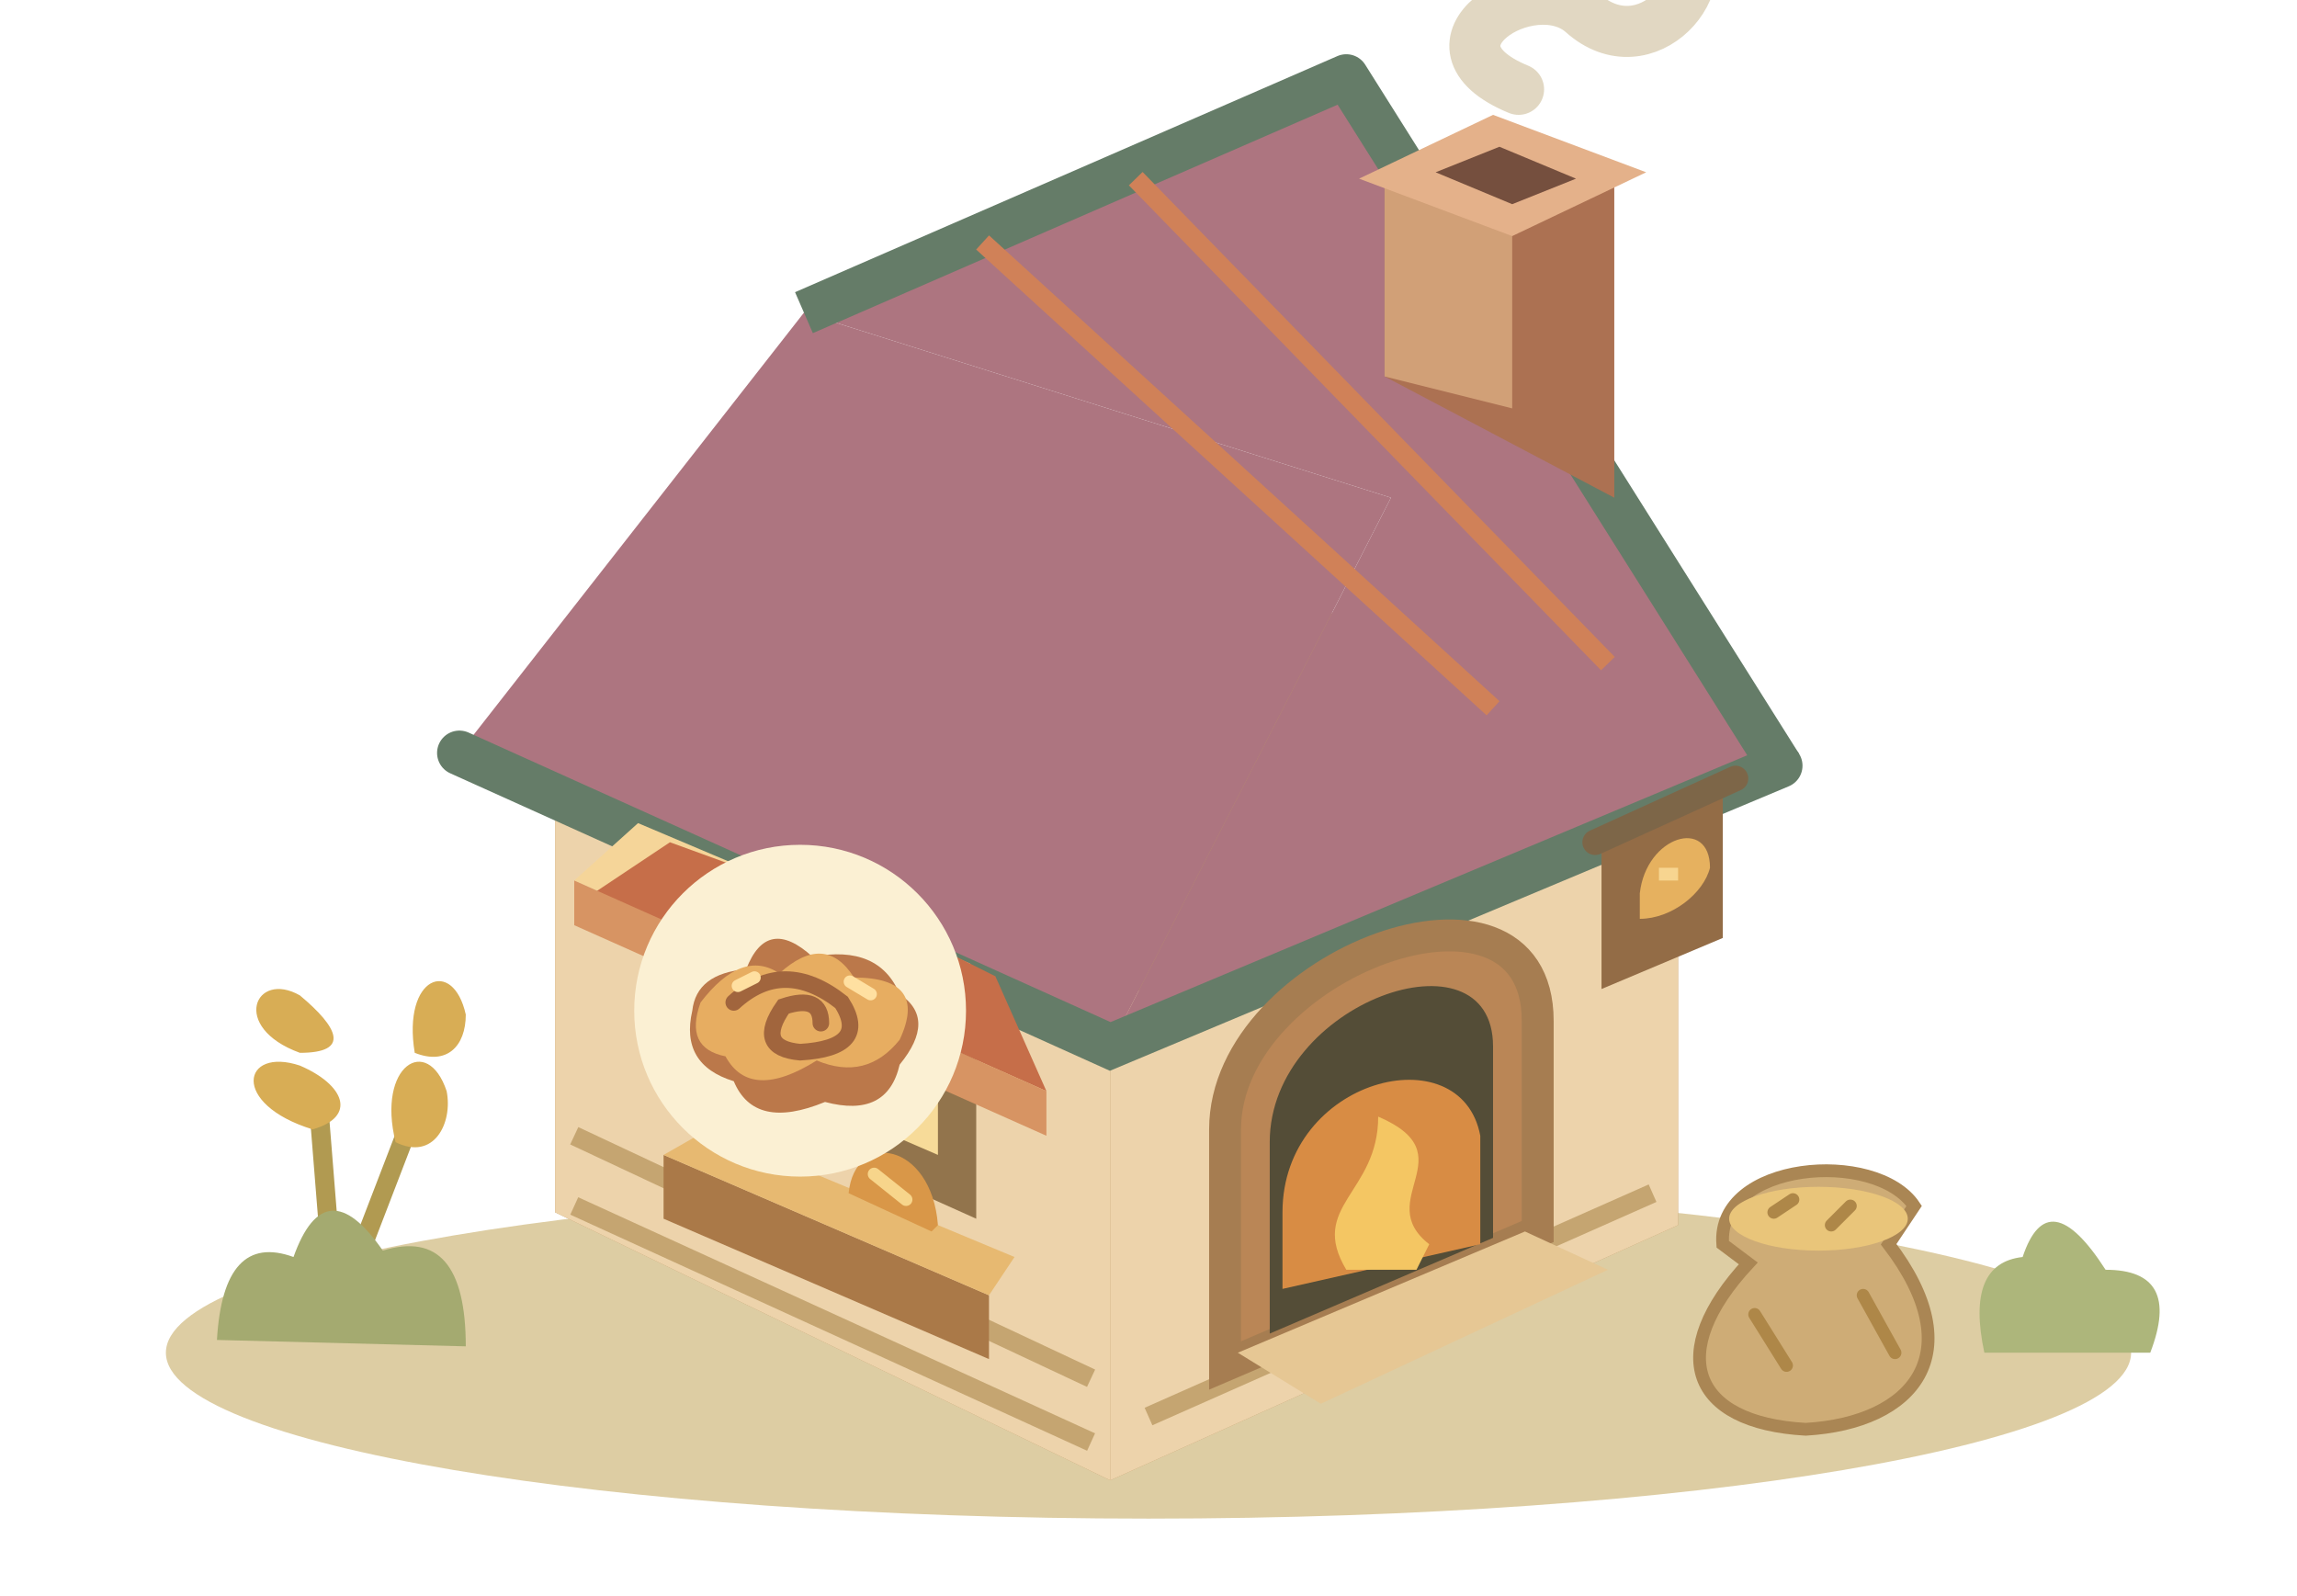
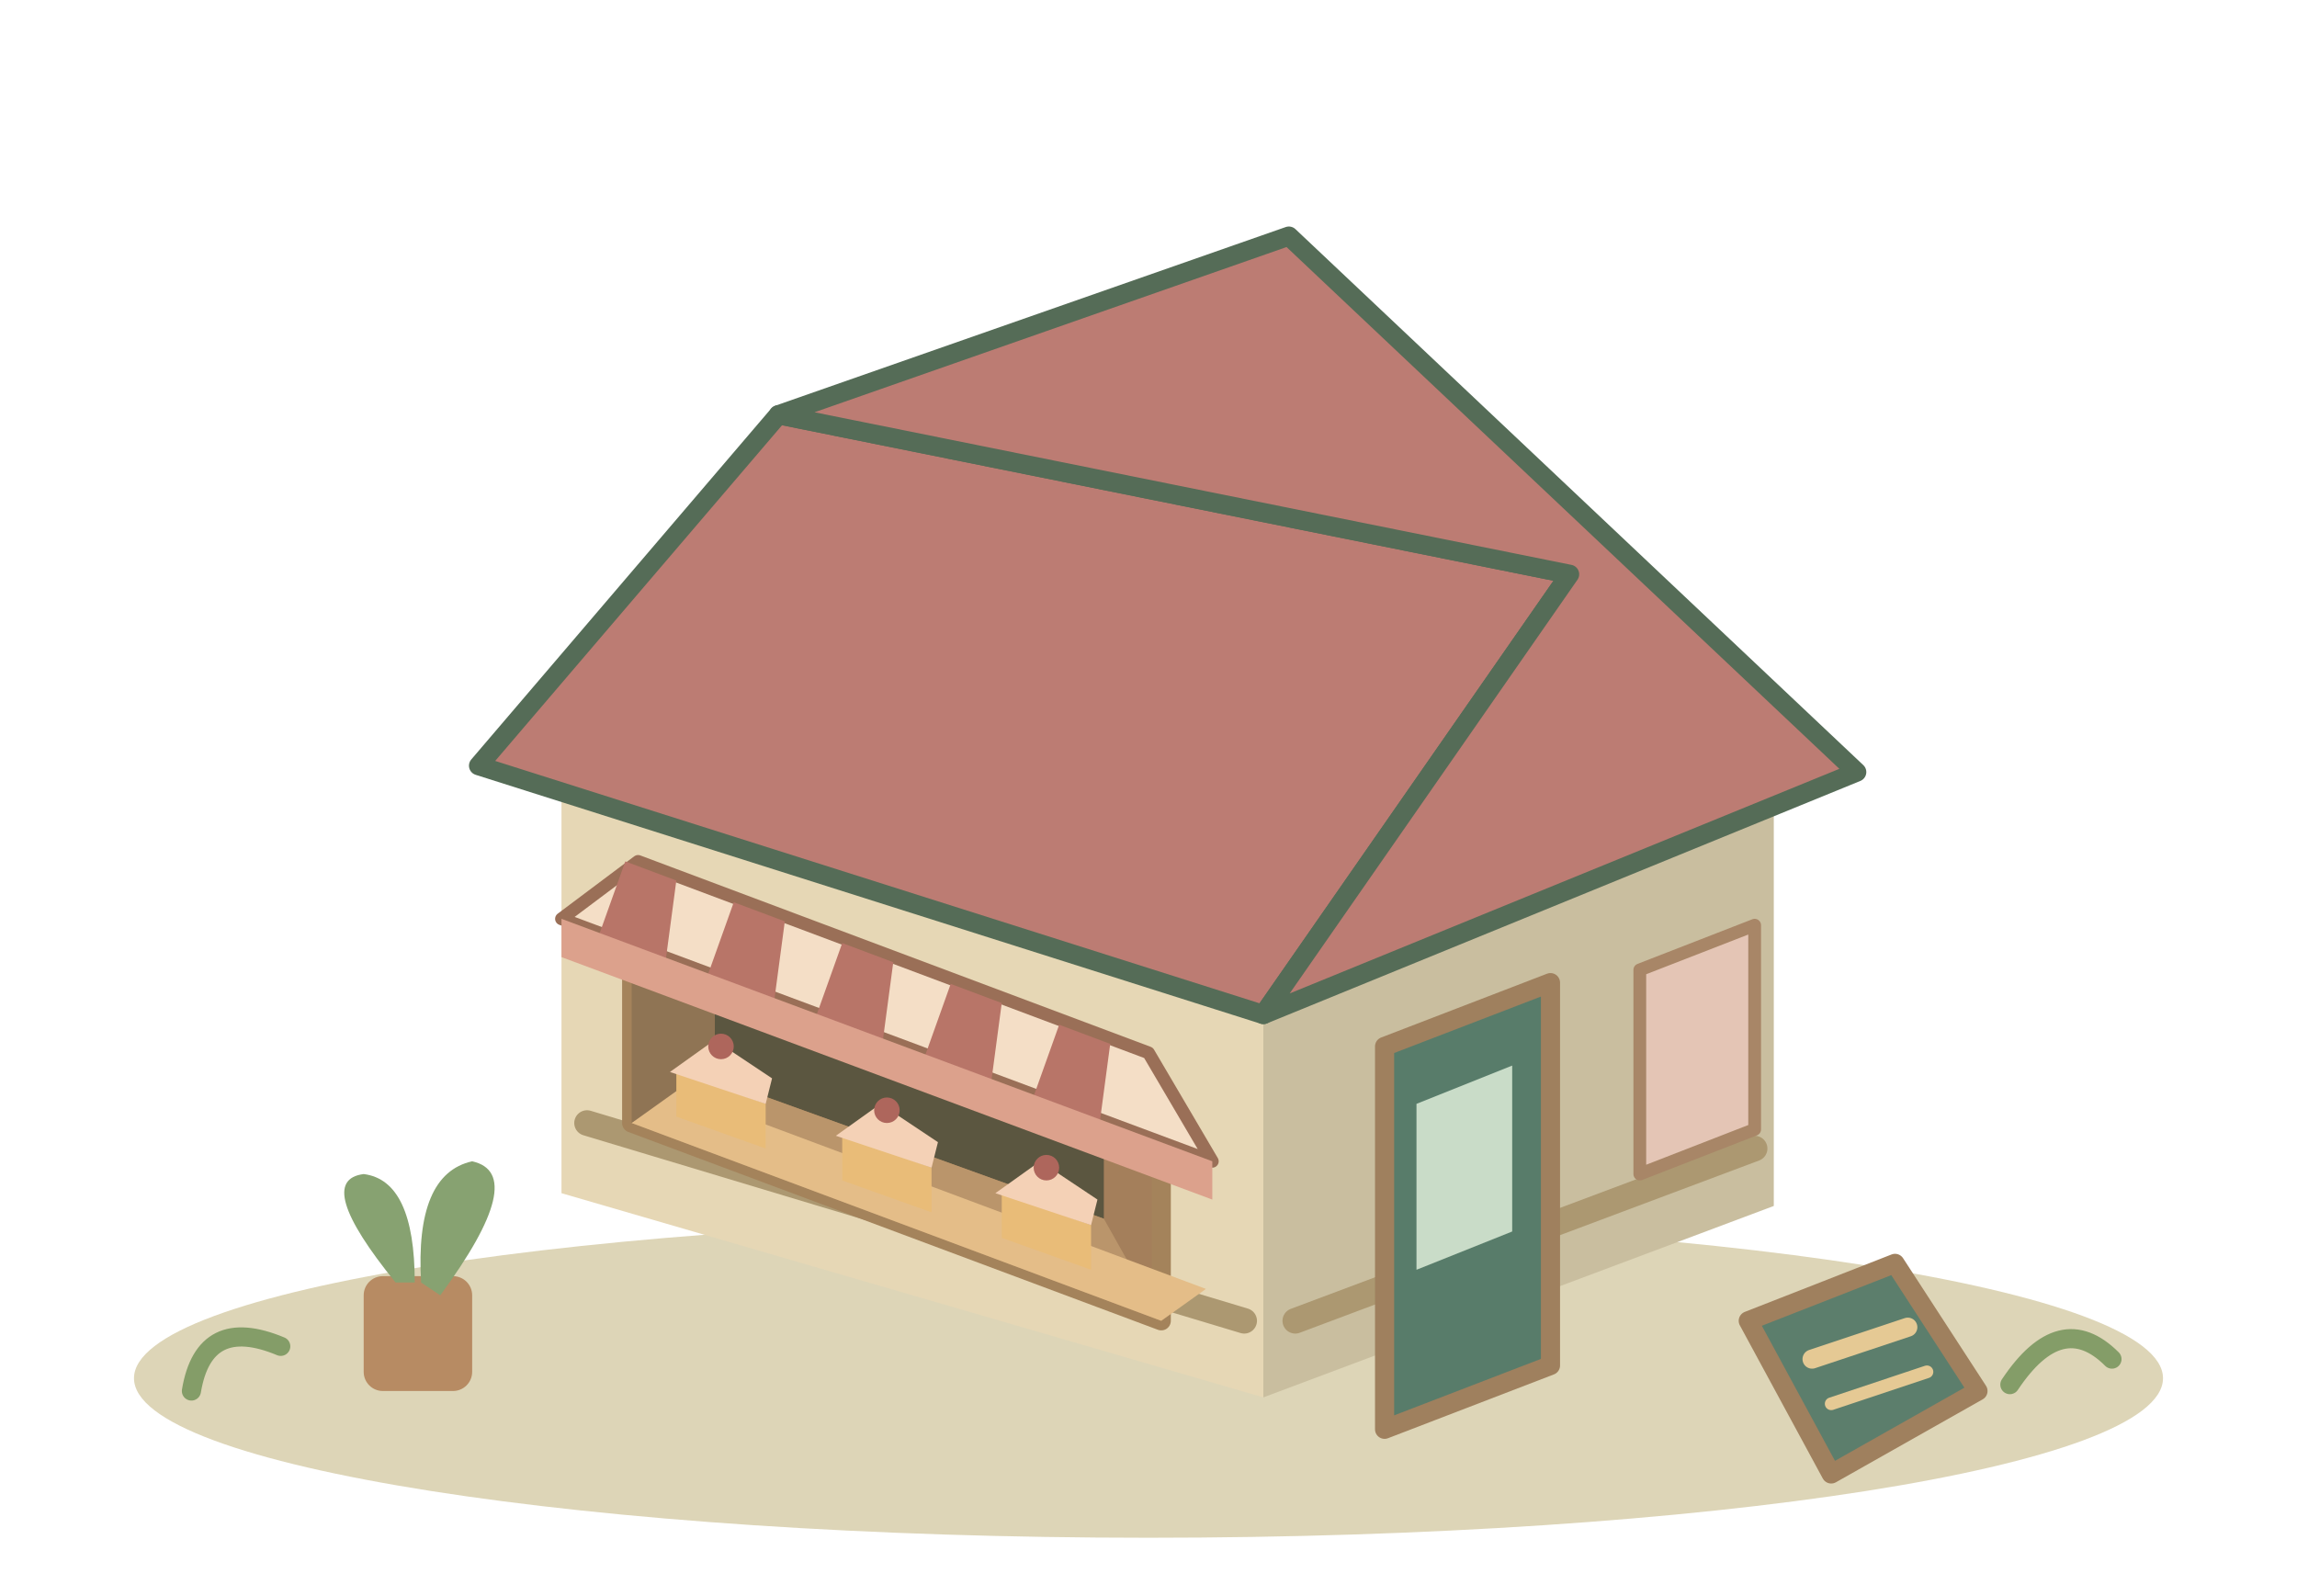
<svg xmlns="http://www.w3.org/2000/svg" width="360" height="250" viewBox="0 0 360 250">
-   <ellipse cx="180" cy="212" rx="154" ry="26" fill="#DDCDA3" />
-   <path d="M52 199L50 174M55 200L65 174" stroke="#B19A51" stroke-width="3" stroke-linecap="round" />
-   <path d="M49 177C36 173 38 164 47 167C54 170 56 175 49 177M62 179C59 167 67 162 70 171C71 176 68 182 62 179M47 165C36 161 40 152 47 156C53 161 55 165 47 165M65 165C63 153 71 150 73 159C73 164 70 167 65 165" fill="#D8AD55" />
-   <path d="M87 118L175 80L263 122V192L174 232L87 190Z" fill="#B99564" />
-   <path d="M87 118L174 157V232L87 190Z" fill="#EDD3AB" />
-   <path d="M174 157L263 122V192L174 232Z" fill="#EDD3AB" />
-   <path d="M90 178L171 216M90 189L171 226M180 222L259 187" stroke="#C5A571" stroke-width="3" />
-   <path d="M72 118L126 49L218 78L174 164Z" fill="#AD7580" />
-   <path d="M126 49L211 12L279 120L174 164L218 78Z" fill="#AD7580" />
-   <path d="M126 49L211 12L279 120" fill="none" stroke="#657C68" stroke-width="7" stroke-linejoin="round" />
-   <path d="M72 118L174 164L279 120" fill="none" stroke="#657C68" stroke-width="7" stroke-linecap="round" />
-   <path d="M154 38L234 111M178 28L252 104" stroke="#D08158" stroke-width="3" />
-   <path d="M217 59V29L237 20L253 28V78Z" fill="#AC7152" />
-   <path d="M237 20V64L217 59V29Z" fill="#D1A077" />
-   <path d="M213 28L234 18L258 27L237 37Z" fill="#E4B18A" />
-   <path d="M225 27L235 23L247 28L237 32Z" fill="#754F3E" />
-   <path d="M238 14C221 7 240 -5 248 2C258 11 270 -3 263 -10" stroke="#C8B78F" stroke-width="8" stroke-linecap="round" fill="none" opacity=".55" />
-   <path d="M104 134L153 155V191L104 169Z" fill="#92744C" />
-   <path d="M110 142L147 158V181L110 165Z" fill="#F7DB99" />
-   <path d="M122 146V171M136 153V177" stroke="#C29157" stroke-width="3" />
-   <path d="M100 129L152 151L164 171L90 138Z" fill="#F5D599" />
-   <path d="M105 132L116 136L106 146L93 140Z" fill="#C66E49" />
-   <path d="M127 140L139 145L133 158L118 151Z" fill="#C66E49" />
-   <path d="M150 150L156 153L164 171L146 163Z" fill="#C66E49" />
-   <path d="M90 138L164 171V178L90 145Z" fill="#D79463" />
-   <path d="M104 181L155 203V213L104 191Z" fill="#AA7948" />
-   <path d="M111 177L159 197L155 203L104 181Z" fill="#E7B971" />
-   <path d="M113 178C113 169 124 170 126 181L125 184Z" fill="#D99748" />
-   <path d="M133 187C134 177 146 179 147 192L146 193Z" fill="#D99748" />
-   <path d="M115 176L120 179M137 184L142 188" stroke="#F7D58B" stroke-width="2" stroke-linecap="round" />
-   <path d="M192 214V177C192 151 241 133 241 160V193Z" fill="#BA8656" stroke="#A67D51" stroke-width="5" />
-   <path d="M199 209V179C199 157 234 145 234 164V194Z" fill="#544D37" />
-   <path d="M201 202V190C201 169 229 162 232 178V195Z" fill="#D88C44" />
-   <path d="M211 199C205 189 216 187 216 175C230 181 215 188 224 195L222 199Z" fill="#F4C663" />
-   <path d="M194 212L239 193L252 199L207 220Z" fill="#E6C794" />
-   <path d="M251 130L270 123V147L251 155Z" fill="#936C46" />
-   <path d="M250 132L272 122" stroke="#7D6648" stroke-width="4" stroke-linecap="round" />
-   <path d="M257 140C258 131 268 128 268 136C267 140 262 144 257 144Z" fill="#E6B15F" />
-   <path d="M260 137L263 137" stroke="#F7D590" stroke-width="2" />
-   <path d="M270 195C269 182 294 180 300 189L296 195C309 212 300 223 283 224C265 223 261 212 274 198Z" fill="#CEAC76" stroke="#AA8654" stroke-width="2" />
-   <ellipse cx="285" cy="191" rx="14" ry="5" fill="#E9C57A" />
-   <path d="M275 206L280 214M292 203L297 212M278 190L281 188M287 192L290 189" stroke="#AE8748" stroke-width="2" stroke-linecap="round" />
-   <path d="M34 210Q35 193 46 197Q51 183 60 196Q73 192 73 211Z" fill="#A4AA70" />
-   <path d="M311 212Q308 198 317 197Q321 185 330 199Q342 199 337 212Z" fill="#ADB67B" />
-   <g transform="translate(102 135) scale(.65)">
-     <circle cx="36" cy="36" r="40" fill="#FBF0D3" />
-     <path d="M10 36Q11 27 23 26Q28 13 39 23Q55 20 60 32Q69 38 60 49Q57 62 42 58Q25 65 20 53Q7 49 10 36Z" fill="#BB784A" />
-     <path d="M12 34Q22 21 31 27Q42 17 49 28Q67 28 60 43Q52 53 40 48Q24 58 18 47Q8 45 12 34Z" fill="#E7AD61" />
-     <path d="M20 34Q32 23 46 34Q53 45 36 46Q25 45 32 35Q41 32 41 39" fill="none" stroke="#A1653D" stroke-width="4" stroke-linecap="round" />
-     <path d="M21 30L25 28M48 29L53 32" stroke="#FFE0A1" stroke-width="3" stroke-linecap="round" />
-   </g>
+   <ellipse cx="180" cy="216" rx="159" ry="25" fill="#DDD5B7" />
+   <path d="M30 218Q32 206 44 211M315 217Q323 205 331 213" fill="none" stroke="#849D68" stroke-width="3" stroke-linecap="round" stroke-linejoin="round" />
+   <path d="M88 118L198 150V219L88 187Z" fill="#E6D7B5" />
+   <path d="M198 150L278 120V189L198 219Z" fill="#C9BE9F" />
+   <path d="M75 120L122 65L246 90L198 159Z" fill="#BC7C73" stroke="#556C57" stroke-width="3" stroke-linecap="round" stroke-linejoin="round" />
+   <path d="M122 65L202 37L291 121L198 159L246 90Z" fill="#BC7C73" stroke="#556C57" stroke-width="3" stroke-linecap="round" stroke-linejoin="round" />
+   <path d="M92 176L195 207M203 207L275 180" fill="none" stroke="#AC9871" stroke-width="4" stroke-linecap="round" stroke-linejoin="round" />
+   <path d="M99 139L182 170V207L99 176Z" fill="#A47F5B" stroke="#A4835B" stroke-width="3" stroke-linejoin="round" />
+   <path d="M112 145L173 168V191L112 169Z" fill="#5B5640" />
+   <path d="M99 139L112 145V169L99 176Z" fill="#8F7454" />
+   <path d="M112 169L173 191L182 207L99 176Z" fill="#BA956B" />
+   <path d="M99 176L182 207L189 202L106 171Z" fill="#E4BD88" />
+   <path d="M100 135L180 165L190 182L88 144Z" fill="#F4DEC6" stroke="#9A6F57" stroke-width="2" stroke-linecap="round" stroke-linejoin="round" />
+   <path d="M98 135.0L106 138.0L104 153.0L93 149.0Z" fill="#B87568" />
+   <path d="M115 141.4L123 144.4L121 159.4L110 155.4Z" fill="#B87568" />
+   <path d="M132 147.8L140 150.8L138 165.8L127 161.8Z" fill="#B87568" />
+   <path d="M149 154.2L157 157.2L155 172.2L144 168.2Z" fill="#B87568" />
+   <path d="M166 160.6L174 163.6L172 178.6L161 174.6Z" fill="#B87568" />
+   <path d="M88 144L190 182V188L88 150Z" fill="#DCA18C" />
+   <path d="M106 168V175L120 180V173Z" fill="#E9BC78" />
+   <path d="M105 168L112 163L121 169L120 173Z" fill="#F4D1B6" />
+   <ellipse cx="113" cy="164" rx="2" ry="2" fill="#AE665C" />
+   <path d="M132 178V185L146 190V183Z" fill="#E9BC78" />
+   <path d="M131 178L138 173L147 179L146 183Z" fill="#F4D1B6" />
+   <ellipse cx="139" cy="174" rx="2" ry="2" fill="#AE665C" />
+   <path d="M157 187V194L171 199V192Z" fill="#E9BC78" />
+   <path d="M156 187L163 182L172 188L171 192Z" fill="#F4D1B6" />
+   <ellipse cx="164" cy="183" rx="2" ry="2" fill="#AE665C" />
+   <path d="M217 164L243 154V214L217 224Z" fill="#587C6A" stroke="#9F805E" stroke-width="3" stroke-linecap="round" stroke-linejoin="round" />
+   <path d="M222 173L237 167V193L222 199Z" fill="#C9DCC8" />
+   <path d="M257 152L275 145V177L257 184Z" fill="#E4C5B5" stroke="#A88667" stroke-width="2" stroke-linecap="round" stroke-linejoin="round" />
+   <path d="M274 207L297 198L310 218L287 231Z" fill="#5C7E6C" stroke="#9F805E" stroke-width="3" stroke-linecap="round" stroke-linejoin="round" />
+   <path d="M284 213L299 208" fill="none" stroke="#E5C994" stroke-width="3" stroke-linecap="round" stroke-linejoin="round" />
+   <path d="M287 220L302 215" fill="none" stroke="#E5C994" stroke-width="2" stroke-linecap="round" stroke-linejoin="round" />
+   <rect x="57" y="200" width="17" height="18" rx="3" fill="#B78B63" />
+   <path d="M62 201Q49 185 57 184Q65 185 65 201M66 201Q65 184 74 182Q83 184 69 203" fill="#87A271" />
</svg>
